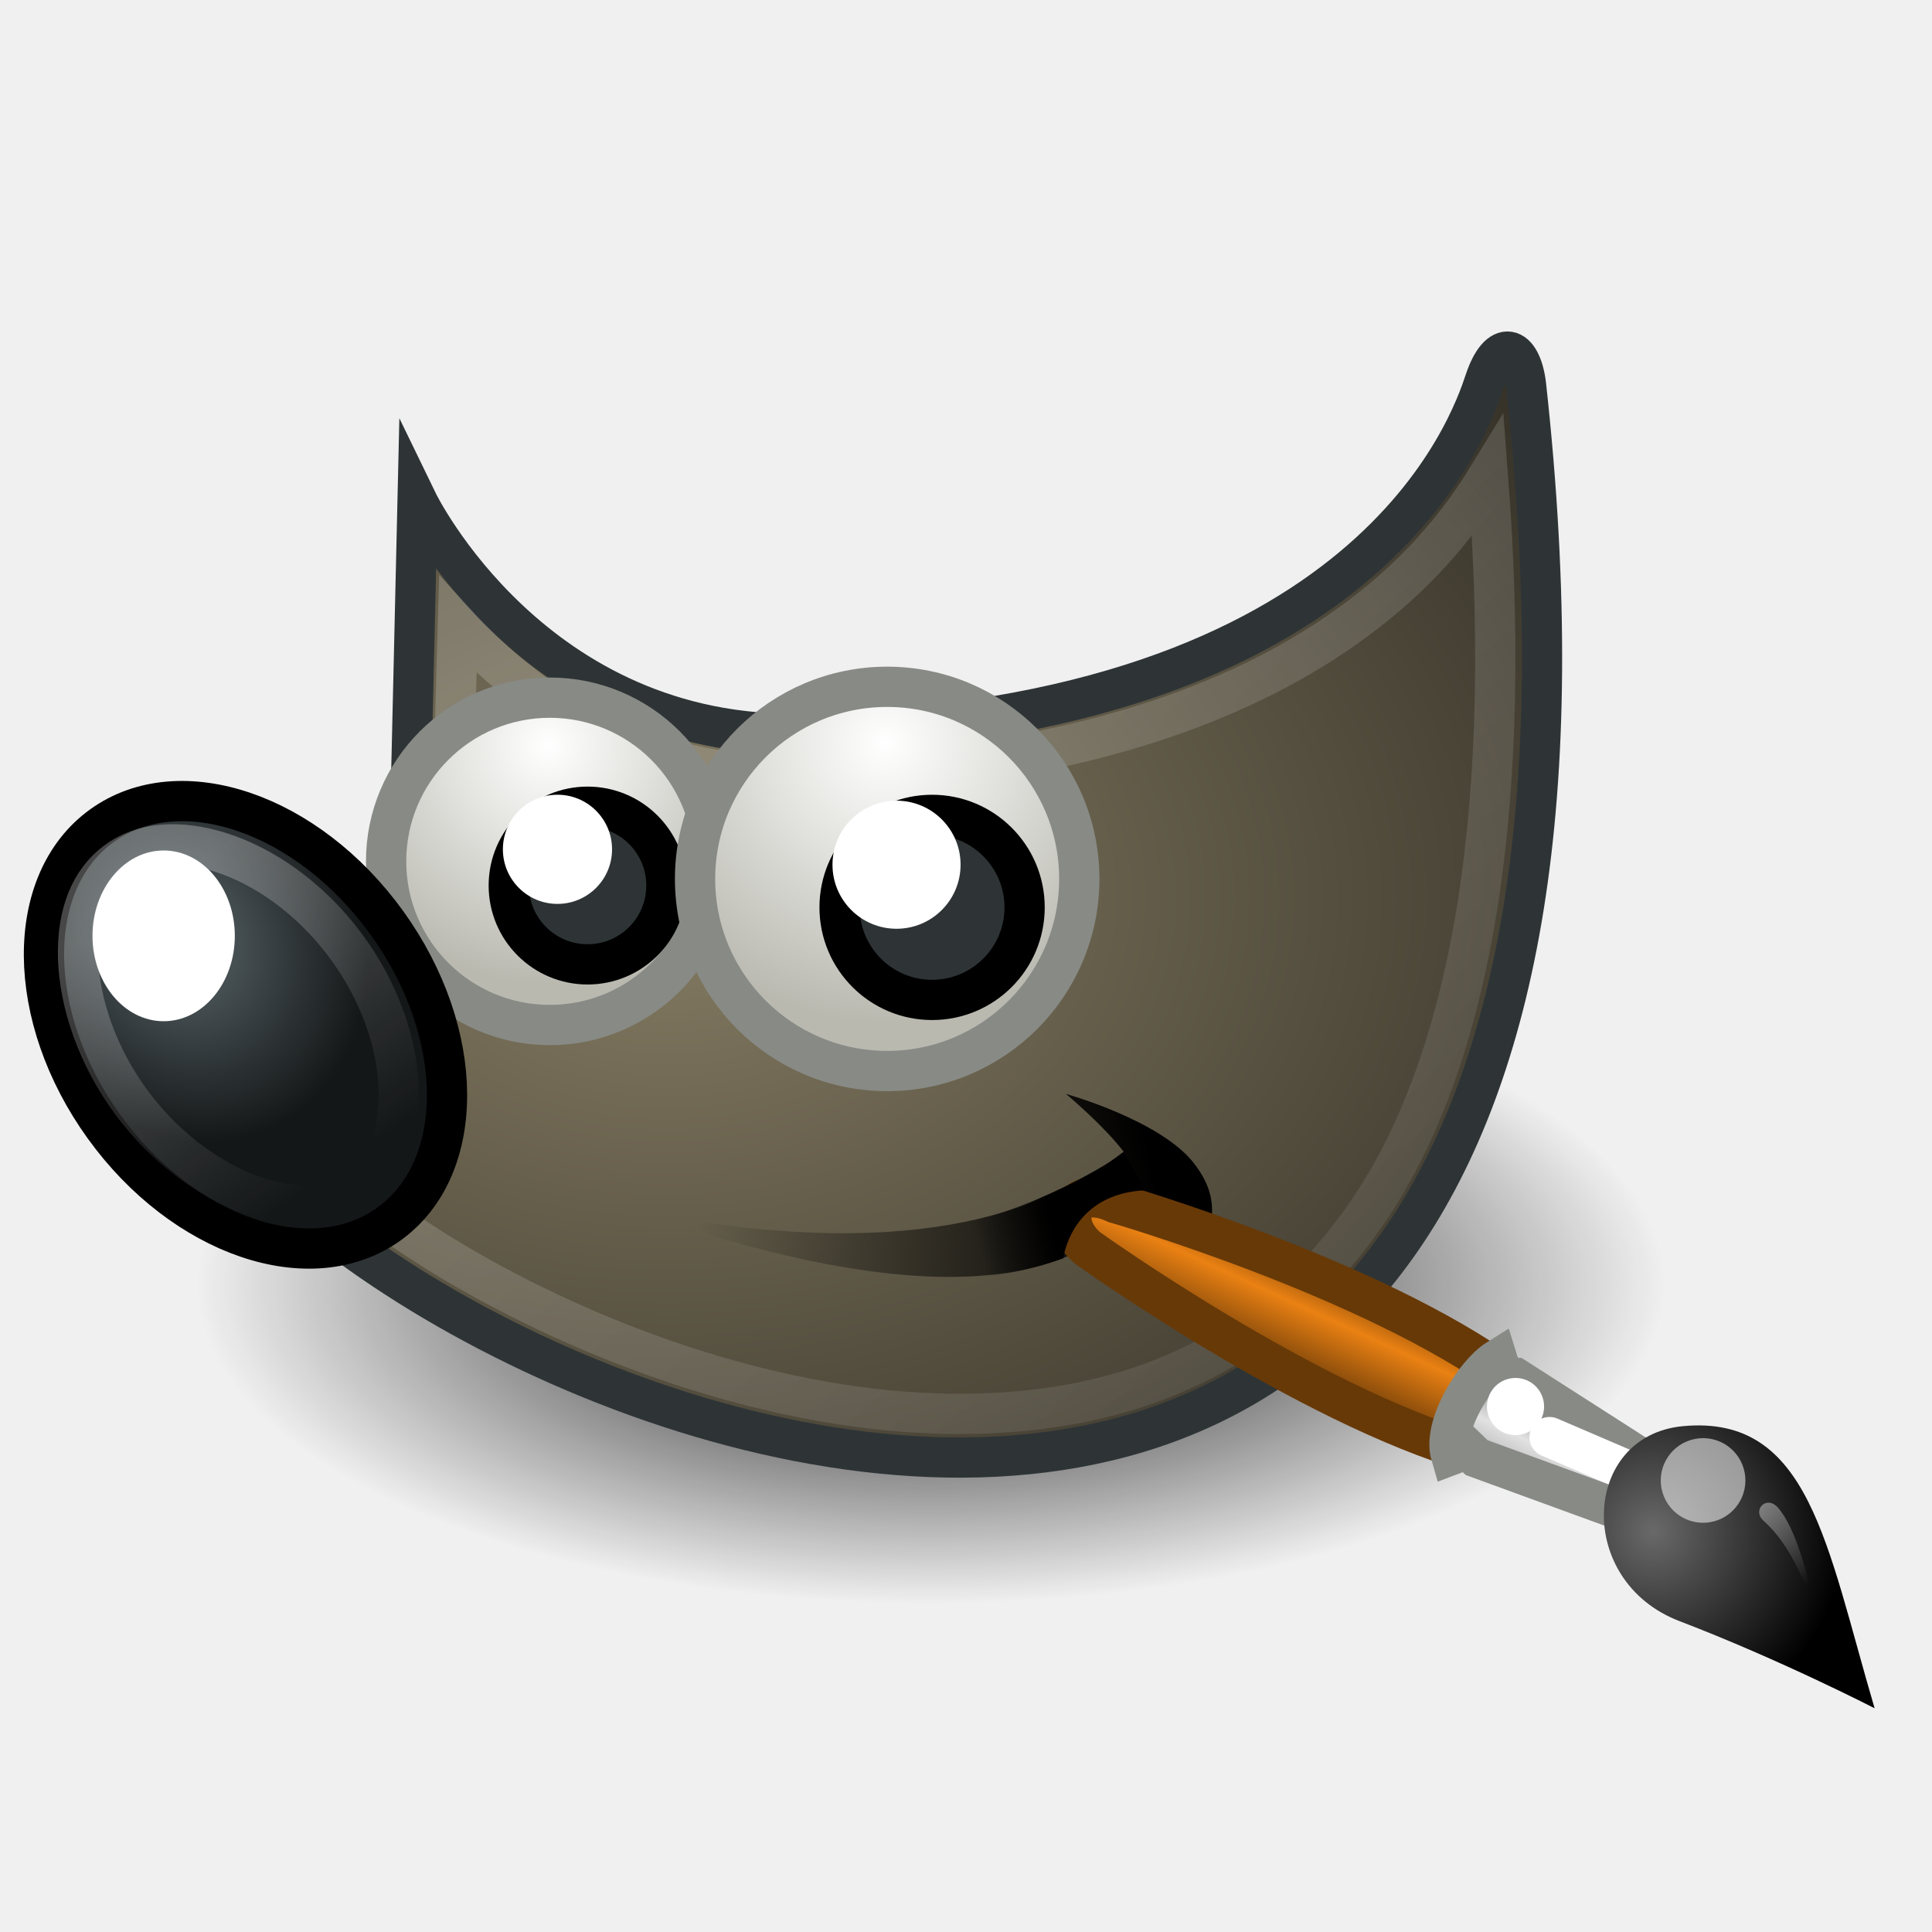
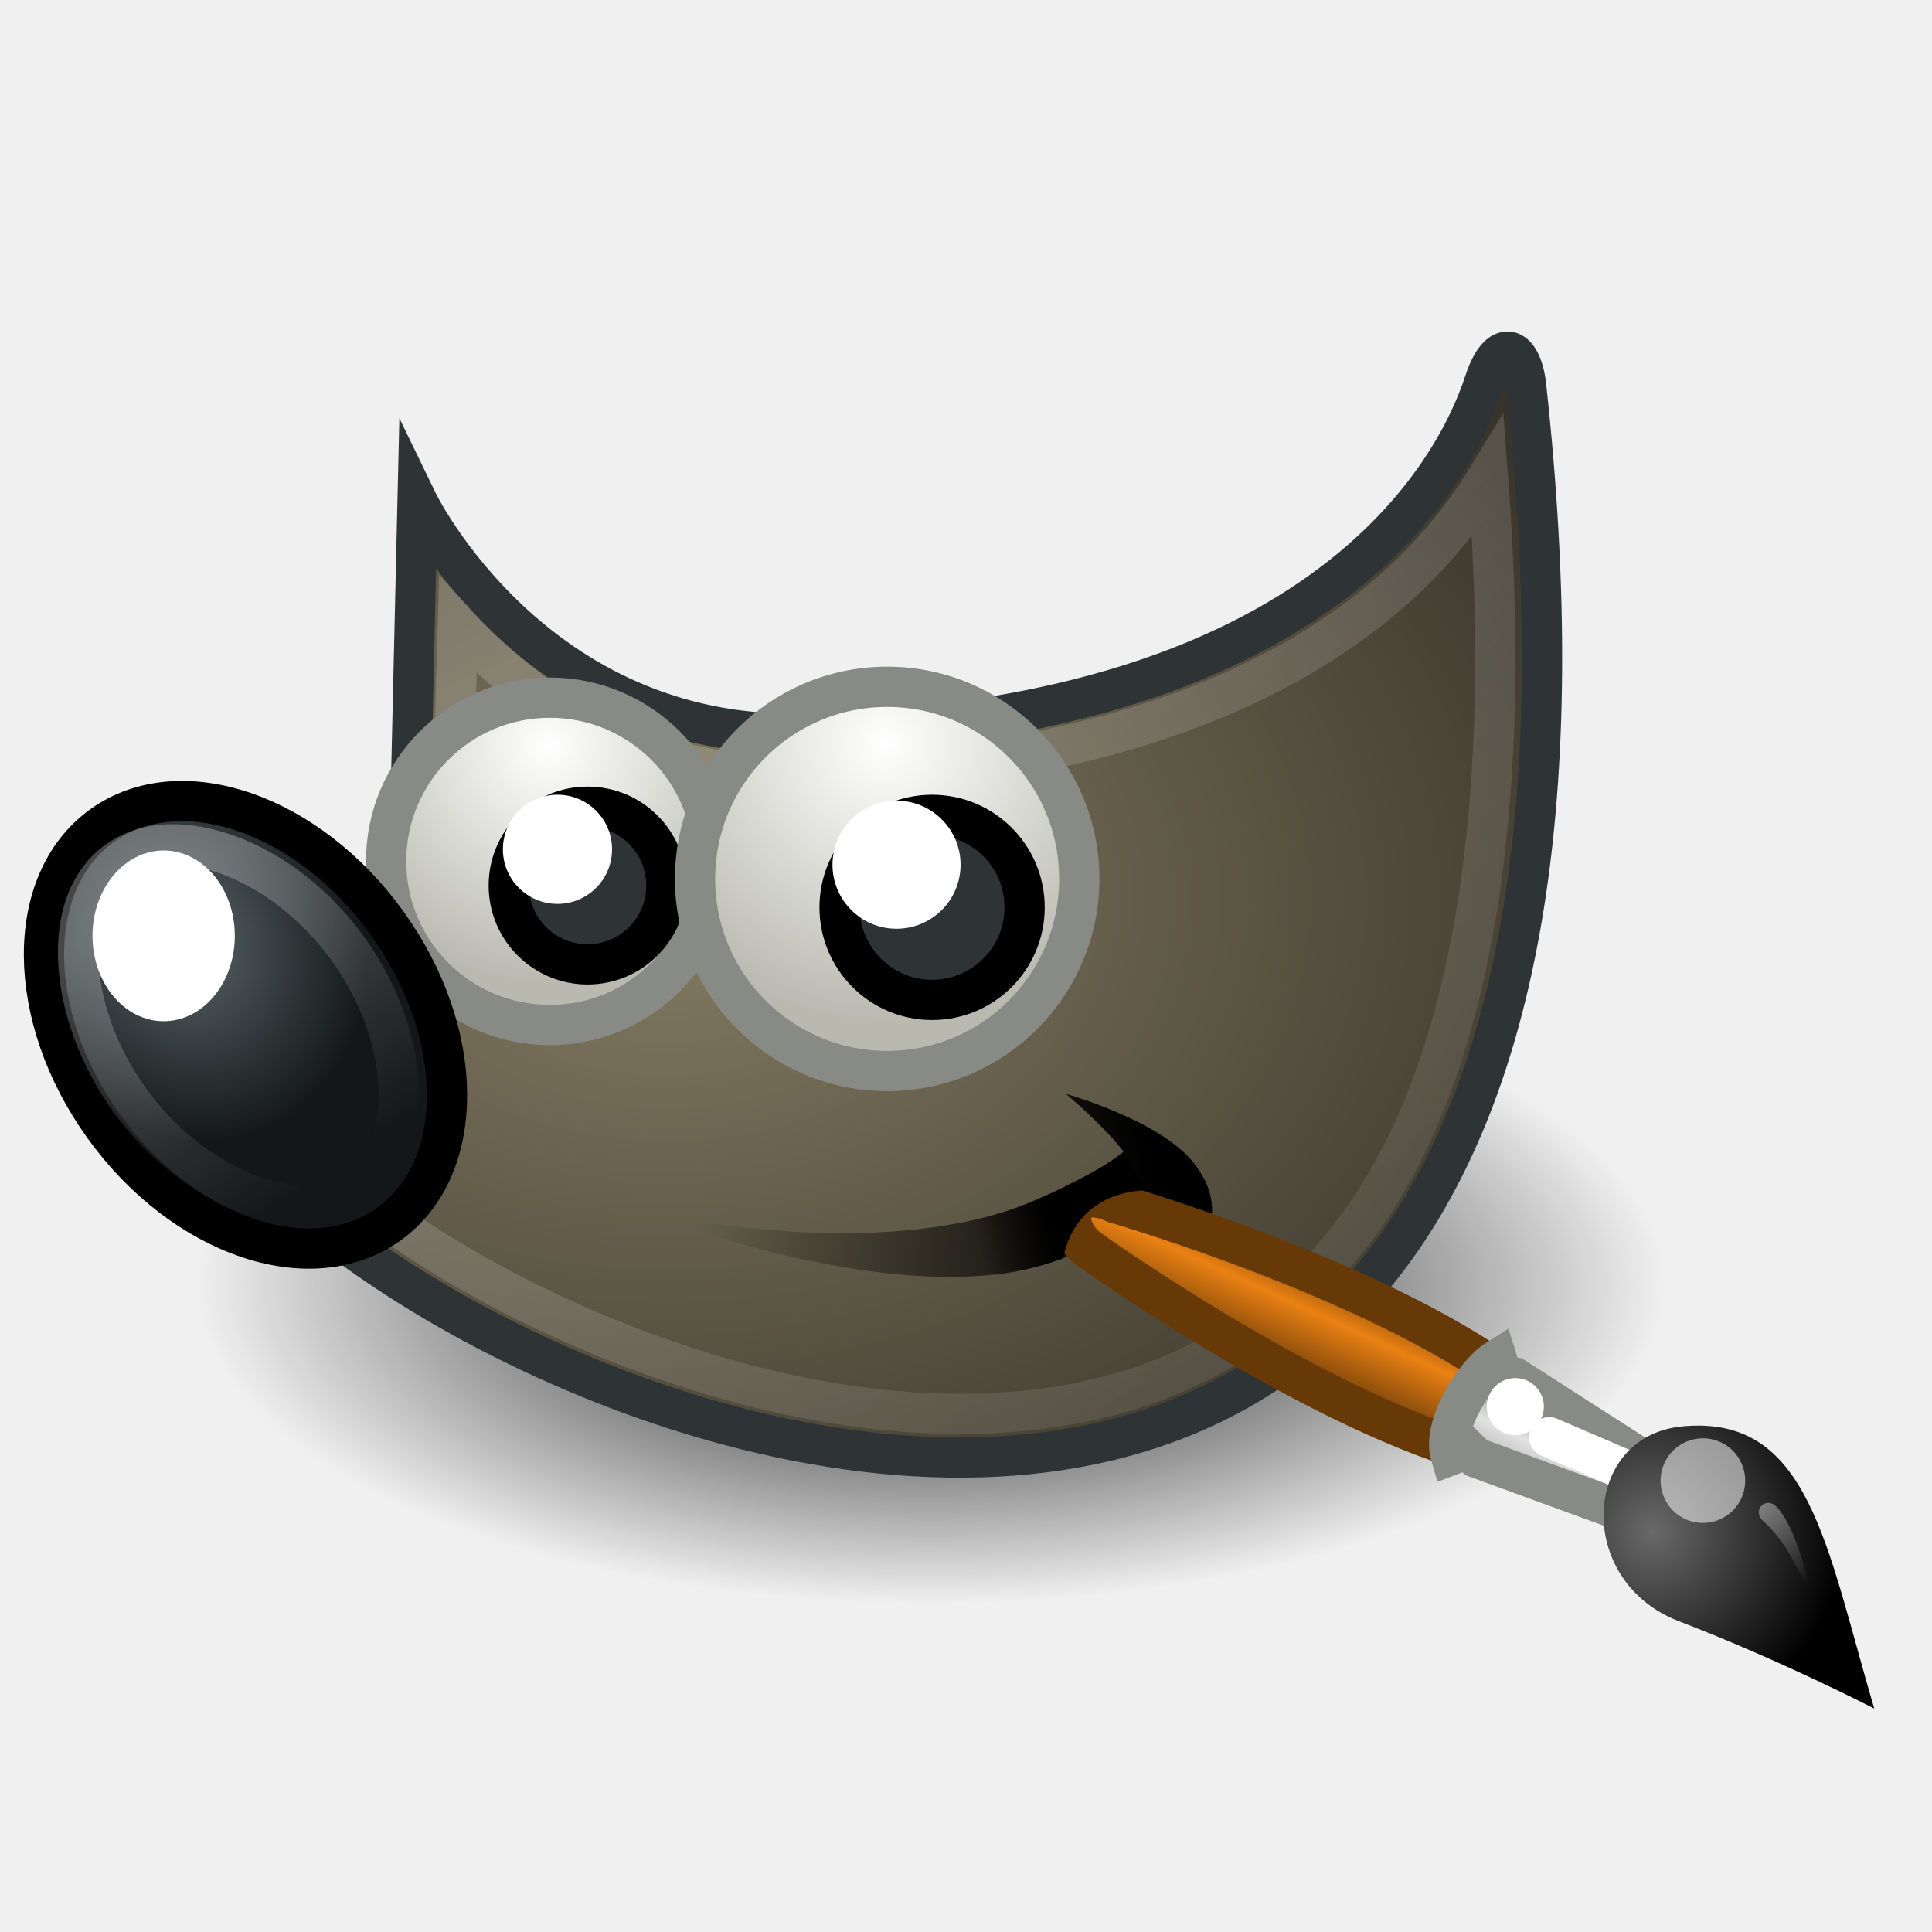
<svg xmlns="http://www.w3.org/2000/svg" xmlns:xlink="http://www.w3.org/1999/xlink" width="316" height="316" viewBox="0 0 48 48">
  <defs>
-     <linearGradient id="i">
+     <linearGradient id="o">
      <stop offset="0" style="stop-color:#5b676b;stop-opacity:1" />
      <stop offset="1" style="stop-color:#141718;stop-opacity:1" />
    </linearGradient>
-     <linearGradient id="j">
+     <linearGradient id="g">
      <stop offset="0" style="stop-color:black;stop-opacity:1" />
      <stop offset="1" style="stop-color:black;stop-opacity:0" />
    </linearGradient>
-     <linearGradient id="h">
+     <linearGradient id="f">
      <stop offset="0" style="stop-color:white;stop-opacity:1" />
      <stop offset="1" style="stop-color:white;stop-opacity:0" />
    </linearGradient>
    <linearGradient id="a">
      <stop offset="0" style="stop-color:white;stop-opacity:1" />
      <stop offset="1" style="stop-color:white;stop-opacity:0" />
    </linearGradient>
-     <linearGradient xlink:href="#a" id="x" x1="13.236" x2="7.752" y1="37.752" y2="42.282" gradientTransform="rotate(27.621 -26.244 -49.44)scale(.852)" gradientUnits="userSpaceOnUse" />
-     <linearGradient id="b">
+     <linearGradient xlink:href="#a" id="B" x1="13.236" x2="7.752" y1="37.752" y2="42.282" gradientTransform="rotate(27.6 -26.244 -49.44)scale(.852)" gradientUnits="userSpaceOnUse" />
+     <linearGradient id="l">
      <stop offset="0" style="stop-color:#696969;stop-opacity:1" />
      <stop offset="1" style="stop-color:black;stop-opacity:1" />
    </linearGradient>
-     <linearGradient id="c">
+     <linearGradient id="b">
      <stop offset="0" style="stop-color:#bdbdbd;stop-opacity:1" />
      <stop offset=".333" style="stop-color:#e2e2e2;stop-opacity:1" />
      <stop offset=".667" style="stop-color:#a3a3a3;stop-opacity:1" />
      <stop offset="1" style="stop-color:#ddd;stop-opacity:1" />
    </linearGradient>
-     <linearGradient xlink:href="#c" id="v" x1="19.395" x2="23.109" y1="30.001" y2="33.439" gradientTransform="translate(-46.407 -1.803)" gradientUnits="userSpaceOnUse" />
+     <linearGradient xlink:href="#b" id="z" x1="19.395" x2="23.109" y1="30.001" y2="33.439" gradientTransform="translate(-46.407 -1.803)" gradientUnits="userSpaceOnUse" />
    <linearGradient id="d">
      <stop offset="0" style="stop-color:#6e3d09;stop-opacity:1" />
      <stop offset=".242" style="stop-color:#ea8113;stop-opacity:1" />
      <stop offset=".621" style="stop-color:#5c3307;stop-opacity:1" />
      <stop offset="1" style="stop-color:#e07c12;stop-opacity:1" />
    </linearGradient>
-     <linearGradient xlink:href="#d" id="u" x1="37.018" x2="27.754" y1="19.24" y2="11.182" gradientTransform="translate(-49.305 1.878)" gradientUnits="userSpaceOnUse" />
-     <linearGradient id="l">
+     <linearGradient xlink:href="#d" id="y" x1="37.018" x2="27.754" y1="19.24" y2="11.182" gradientTransform="translate(-49.305 1.878)" gradientUnits="userSpaceOnUse" />
+     <linearGradient id="p">
      <stop offset="0" style="stop-color:#857c63;stop-opacity:1" />
      <stop offset="1" style="stop-color:#221f19;stop-opacity:1" />
    </linearGradient>
-     <linearGradient id="g">
+     <linearGradient id="n">
      <stop offset="0" style="stop-color:black;stop-opacity:1" />
      <stop offset="1" style="stop-color:black;stop-opacity:0" />
    </linearGradient>
-     <linearGradient id="k">
+     <linearGradient id="i">
      <stop offset="0" style="stop-color:black;stop-opacity:1" />
      <stop offset="1" style="stop-color:black;stop-opacity:0" />
    </linearGradient>
-     <linearGradient id="f">
+     <linearGradient id="m">
      <stop offset="0" style="stop-color:white;stop-opacity:1" />
      <stop offset="1" style="stop-color:#b9b9b0;stop-opacity:1" />
    </linearGradient>
    <linearGradient id="e">
      <stop offset="0" style="stop-color:white;stop-opacity:1" />
      <stop offset="1" style="stop-color:white;stop-opacity:0" />
    </linearGradient>
-     <linearGradient xlink:href="#e" id="s" x1="6.305" x2="5.985" y1="23.362" y2="31.57" gradientUnits="userSpaceOnUse" />
-     <linearGradient xlink:href="#h" id="p" x1="14.969" x2="39.525" y1="19.111" y2="46.986" gradientUnits="userSpaceOnUse" />
-     <linearGradient xlink:href="#j" id="y" x1="26.163" x2="24.329" y1="30.543" y2="30.985" gradientUnits="userSpaceOnUse" />
-     <linearGradient xlink:href="#k" id="o" x1="32.35" x2="21.213" y1="28.083" y2="30.293" gradientTransform="translate(-3.837 .346)" gradientUnits="userSpaceOnUse" />
-     <radialGradient xlink:href="#b" id="w" cx="15.415" cy="35.357" r="7.579" fx="15.415" fy="35.357" gradientTransform="matrix(1.573 0 0 1.533 -55.367 -21.358)" gradientUnits="userSpaceOnUse" />
-     <radialGradient xlink:href="#f" id="t" cx="69.473" cy="19.598" r="3.515" fx="69.473" fy="19.598" gradientTransform="translate(-22.126 -6.242)scale(1.318)" gradientUnits="userSpaceOnUse" />
-     <radialGradient xlink:href="#g" id="m" cx="23" cy="33.938" r="18.25" fx="23" fy="33.938" gradientTransform="matrix(1 0 0 .284 0 24.29)" gradientUnits="userSpaceOnUse" />
-     <radialGradient xlink:href="#i" id="r" cx="6.024" cy="25.271" r="4.831" fx="6.024" fy="25.271" gradientTransform="matrix(.916 .093 -.109 1.07 3.254 -3.03)" gradientUnits="userSpaceOnUse" />
-     <radialGradient xlink:href="#l" id="n" cx="18.558" cy="22.3" r="19.229" fx="18.558" fy="22.3" gradientTransform="matrix(1.773 0 0 1.297 -16.34 -6.616)" gradientUnits="userSpaceOnUse" />
-     <radialGradient xlink:href="#f" id="q" cx="69.473" cy="19.598" r="3.515" fx="69.473" fy="19.598" gradientTransform="translate(-22.126 -6.242)scale(1.318)" gradientUnits="userSpaceOnUse" />
+     <linearGradient xlink:href="#e" id="w" x1="6.305" x2="5.985" y1="23.362" y2="31.57" gradientUnits="userSpaceOnUse" />
+     <linearGradient xlink:href="#f" id="t" x1="14.969" x2="39.525" y1="19.111" y2="46.986" gradientUnits="userSpaceOnUse" />
+     <linearGradient xlink:href="#g" id="C" x1="26.163" x2="24.329" y1="30.543" y2="30.985" gradientUnits="userSpaceOnUse" />
+     <linearGradient xlink:href="#i" id="s" x1="32.35" x2="21.213" y1="28.083" y2="30.293" gradientTransform="translate(-3.837 .346)" gradientUnits="userSpaceOnUse" />
+     <radialGradient xlink:href="#l" id="A" cx="15.415" cy="35.357" r="7.579" fx="15.415" fy="35.357" gradientTransform="matrix(1.573 0 0 1.533 -55.367 -21.358)" gradientUnits="userSpaceOnUse" />
+     <radialGradient xlink:href="#m" id="x" cx="69.473" cy="19.598" r="3.515" fx="69.473" fy="19.598" gradientTransform="translate(-22.126 -6.242)scale(1.318)" gradientUnits="userSpaceOnUse" />
+     <radialGradient xlink:href="#n" id="q" cx="23" cy="33.938" r="18.25" fx="23" fy="33.938" gradientTransform="matrix(1 0 0 .284 0 24.29)" gradientUnits="userSpaceOnUse" />
+     <radialGradient xlink:href="#o" id="v" cx="6.024" cy="25.271" r="4.831" fx="6.024" fy="25.271" gradientTransform="matrix(.916 .093 -.109 1.07 3.254 -3.03)" gradientUnits="userSpaceOnUse" />
+     <radialGradient xlink:href="#p" id="r" cx="18.558" cy="22.3" r="19.229" fx="18.558" fy="22.3" gradientTransform="matrix(1.773 0 0 1.297 -16.34 -6.616)" gradientUnits="userSpaceOnUse" />
+     <radialGradient xlink:href="#m" id="u" cx="69.473" cy="19.598" r="3.515" fx="69.473" fy="19.598" gradientTransform="translate(-22.126 -6.242)scale(1.318)" gradientUnits="userSpaceOnUse" />
  </defs>
-   <path d="M41.25 33.938a18.25 5.188 0 1 1-36.5 0 18.25 5.188 0 1 1 36.5 0" style="color:#000;fill:url(#m);fill-opacity:1;fill-rule:evenodd;stroke:none;stroke-width:1;stroke-linecap:butt;stroke-linejoin:miter;marker:none;marker-start:none;marker-mid:none;marker-end:none;stroke-miterlimit:10;stroke-dasharray:none;stroke-dashoffset:0;stroke-opacity:1;visibility:visible;display:inline;overflow:visible" transform="matrix(1 0 0 1.53 .125 -19.991)" />
-   <path d="M10.374 12.468s2.875 5.928 9.6 5.76c14.092-.353 16.563-7.705 16.917-8.765.353-1.061.894-.9 1.02.08 4.596 41.72-31.897 23.82-33.193 16.713 7.247-2.12 5.48-6.187 5.48-6.187z" style="color:#000;fill:url(#n);fill-opacity:1;fill-rule:evenodd;stroke:#2e3436;stroke-width:1;stroke-linecap:butt;stroke-linejoin:miter;marker:none;marker-start:none;marker-mid:none;marker-end:none;stroke-miterlimit:10;stroke-dasharray:none;stroke-dashoffset:0;stroke-opacity:1;visibility:visible;display:inline;overflow:visible" />
-   <path d="M15.738 30.066c6.739 1.348 10.17.098 12.179-1.453-.53-.685-1.436-1.436-1.436-1.436s2.353.654 3.182 1.724c.826 1.066.306 1.723.09 3.088-.481-1.199-1.38-1.648-1.501-2.124-1.807 2.497-6.307 2.393-12.514.201" style="color:#000;fill:url(#o);fill-opacity:1;fill-rule:evenodd;stroke:none;stroke-width:1;stroke-linecap:butt;stroke-linejoin:miter;marker:none;marker-start:none;marker-mid:none;marker-end:none;stroke-miterlimit:10;stroke-dasharray:none;stroke-dashoffset:0;stroke-opacity:1;visibility:visible;display:inline;overflow:visible" />
-   <path d="M36.969 11.844a12.3 12.3 0 0 1-2.688 3.094C31.65 17.117 27.231 19.1 20 19.28c-4.224.105-6.953-1.934-8.625-3.75L11.25 20c.136.419.415 1.39-.062 2.719-.515 1.429-2.155 2.891-4.97 4 .251.522.496 1.043 1.25 1.781 1.029 1.005 2.458 2.088 4.157 3.063 3.398 1.948 7.802 3.493 11.906 3.562 4.105.07 7.857-1.235 10.438-5 2.378-3.471 3.682-9.348 3-18.281z" style="opacity:.185;color:#000;fill:none;fill-opacity:1;fill-rule:evenodd;stroke:url(#p);stroke-width:1;stroke-linecap:butt;stroke-linejoin:miter;marker:none;marker-start:none;marker-mid:none;marker-end:none;stroke-miterlimit:10;stroke-dasharray:none;stroke-dashoffset:0;stroke-opacity:1;visibility:visible;display:inline;overflow:visible" />
-   <path d="M72.655 21.837a3.182 3.182 0 1 1-6.364 0 3.182 3.182 0 1 1 6.364 0z" style="color:#000;fill:url(#q);fill-opacity:1;fill-rule:evenodd;stroke:#888a85;stroke-width:.783;stroke-linecap:butt;stroke-linejoin:miter;marker:none;marker-start:none;marker-mid:none;marker-end:none;stroke-miterlimit:10;stroke-dasharray:none;stroke-dashoffset:0;stroke-opacity:1;visibility:visible;display:inline;overflow:visible" transform="translate(-75.127 -6.508)scale(1.278)" />
-   <path d="M10.43 27.229a4.331 6.099 0 1 1-8.662 0 4.331 6.099 0 1 1 8.662 0z" style="color:#000;fill:url(#r);fill-opacity:1;fill-rule:evenodd;stroke:#000;stroke-width:1;stroke-linecap:butt;stroke-linejoin:miter;marker:none;marker-start:none;marker-mid:none;marker-end:none;stroke-miterlimit:10;stroke-dasharray:none;stroke-dashoffset:0;stroke-opacity:1;visibility:visible;display:inline;overflow:visible" transform="rotate(-35.808 3.363 26.345)" />
+   <path d="M41.25 33.938a18.25 5.188 0 1 1-36.5 0 18.25 5.188 0 1 1 36.5 0" style="color:#000;fill:url(#q);fill-opacity:1;fill-rule:evenodd;stroke:none;stroke-width:1;stroke-linecap:butt;stroke-linejoin:miter;marker:none;marker-start:none;marker-mid:none;marker-end:none;stroke-miterlimit:10;stroke-dasharray:none;stroke-dashoffset:0;stroke-opacity:1;visibility:visible;display:inline;overflow:visible" transform="matrix(1 0 0 1.53 .125 -19.991)" />
+   <path d="M10.374 12.468s2.875 5.928 9.6 5.76c14.092-.353 16.563-7.705 16.917-8.765.353-1.061.894-.9 1.02.08 4.596 41.72-31.897 23.82-33.193 16.713 7.247-2.12 5.48-6.187 5.48-6.187z" style="color:#000;fill:url(#r);fill-opacity:1;fill-rule:evenodd;stroke:#2e3436;stroke-width:1;stroke-linecap:butt;stroke-linejoin:miter;marker:none;marker-start:none;marker-mid:none;marker-end:none;stroke-miterlimit:10;stroke-dasharray:none;stroke-dashoffset:0;stroke-opacity:1;visibility:visible;display:inline;overflow:visible" />
+   <path d="M15.738 30.066c6.739 1.348 10.17.098 12.179-1.453-.53-.685-1.436-1.436-1.436-1.436s2.353.654 3.182 1.724c.826 1.066.306 1.723.09 3.088-.481-1.199-1.38-1.648-1.501-2.124-1.807 2.497-6.307 2.393-12.514.201" style="color:#000;fill:url(#s);fill-opacity:1;fill-rule:evenodd;stroke:none;stroke-width:1;stroke-linecap:butt;stroke-linejoin:miter;marker:none;marker-start:none;marker-mid:none;marker-end:none;stroke-miterlimit:10;stroke-dasharray:none;stroke-dashoffset:0;stroke-opacity:1;visibility:visible;display:inline;overflow:visible" />
+   <path d="M36.969 11.844a12.3 12.3 0 0 1-2.688 3.094C31.65 17.117 27.231 19.1 20 19.28c-4.224.105-6.953-1.934-8.625-3.75L11.25 20c.136.419.415 1.39-.062 2.719-.515 1.429-2.155 2.891-4.97 4 .251.522.496 1.043 1.25 1.781 1.029 1.005 2.458 2.088 4.157 3.063 3.398 1.948 7.802 3.493 11.906 3.562 4.105.07 7.857-1.235 10.438-5 2.378-3.471 3.682-9.348 3-18.281z" style="opacity:.185;color:#000;fill:none;fill-opacity:1;fill-rule:evenodd;stroke:url(#t);stroke-width:1;stroke-linecap:butt;stroke-linejoin:miter;marker:none;marker-start:none;marker-mid:none;marker-end:none;stroke-miterlimit:10;stroke-dasharray:none;stroke-dashoffset:0;stroke-opacity:1;visibility:visible;display:inline;overflow:visible" />
+   <path d="M72.655 21.837a3.182 3.182 0 1 1-6.364 0 3.182 3.182 0 1 1 6.364 0z" style="color:#000;fill:url(#u);fill-opacity:1;fill-rule:evenodd;stroke:#888a85;stroke-width:.783;stroke-linecap:butt;stroke-linejoin:miter;marker:none;marker-start:none;marker-mid:none;marker-end:none;stroke-miterlimit:10;stroke-dasharray:none;stroke-dashoffset:0;stroke-opacity:1;visibility:visible;display:inline;overflow:visible" transform="translate(-75.127 -6.508)scale(1.278)" />
+   <path d="M10.43 27.229a4.331 6.099 0 1 1-8.662 0 4.331 6.099 0 1 1 8.662 0z" style="color:#000;fill:url(#v);fill-opacity:1;fill-rule:evenodd;stroke:#000;stroke-width:1;stroke-linecap:butt;stroke-linejoin:miter;marker:none;marker-start:none;marker-mid:none;marker-end:none;stroke-miterlimit:10;stroke-dasharray:none;stroke-dashoffset:0;stroke-opacity:1;visibility:visible;display:inline;overflow:visible" transform="rotate(-35.8 3.363 26.345)" />
  <path d="M24.042 21.837a2.298 2.298 0 1 1-4.597 0 2.298 2.298 0 1 1 4.597 0z" style="color:#000;fill:#2e3436;fill-opacity:1;fill-rule:evenodd;stroke:#000;stroke-width:1.174;stroke-linecap:butt;stroke-linejoin:miter;marker:none;marker-start:none;marker-mid:none;marker-end:none;stroke-miterlimit:10;stroke-dasharray:none;stroke-dashoffset:0;stroke-opacity:1;visibility:visible;display:inline;overflow:visible" transform="translate(-3.927 3.396)scale(.852)" />
-   <path d="M6.094 22.156c-.798 0-1.553.446-2.188 1.344-.634.898-1.094 2.234-1.094 3.719s.46 2.82 1.094 3.718 1.39 1.344 2.188 1.344 1.577-.476 2.218-1.375c.642-.898 1.094-2.206 1.094-3.687 0-1.482-.452-2.79-1.094-3.688-.641-.898-1.42-1.375-2.218-1.375z" style="opacity:.281;color:#000;fill:none;fill-opacity:1;fill-rule:evenodd;stroke:url(#s);stroke-width:1;stroke-linecap:butt;stroke-linejoin:miter;marker:none;marker-start:none;marker-mid:none;marker-end:none;stroke-miterlimit:10;stroke-dasharray:none;stroke-dashoffset:0;stroke-opacity:1;visibility:visible;display:inline;overflow:visible" transform="rotate(-36.833 3.366 26.6)" />
+   <path d="M6.094 22.156c-.798 0-1.553.446-2.188 1.344-.634.898-1.094 2.234-1.094 3.719s.46 2.82 1.094 3.718 1.39 1.344 2.188 1.344 1.577-.476 2.218-1.375c.642-.898 1.094-2.206 1.094-3.687 0-1.482-.452-2.79-1.094-3.688-.641-.898-1.42-1.375-2.218-1.375z" style="opacity:.281;color:#000;fill:none;fill-opacity:1;fill-rule:evenodd;stroke:url(#w);stroke-width:1;stroke-linecap:butt;stroke-linejoin:miter;marker:none;marker-start:none;marker-mid:none;marker-end:none;stroke-miterlimit:10;stroke-dasharray:none;stroke-dashoffset:0;stroke-opacity:1;visibility:visible;display:inline;overflow:visible" transform="rotate(-36.8 3.366 26.6)" />
  <path d="M5.834 23.251a1.768 2.121 0 1 1-3.536 0 1.768 2.121 0 1 1 3.536 0" style="color:#000;fill:#fff;fill-opacity:1;fill-rule:evenodd;stroke:none;stroke-width:1;stroke-linecap:butt;stroke-linejoin:miter;marker:none;marker-start:none;marker-mid:none;marker-end:none;stroke-miterlimit:10;stroke-dasharray:none;stroke-dashoffset:0;stroke-opacity:1;visibility:visible;display:inline;overflow:visible" />
  <path d="M23.158 20.953a1.768 1.768 0 1 1-3.536 0 1.768 1.768 0 1 1 3.536 0" style="color:#000;fill:#fff;fill-opacity:1;fill-rule:evenodd;stroke:none;stroke-width:1;stroke-linecap:butt;stroke-linejoin:miter;marker:none;marker-start:none;marker-mid:none;marker-end:none;stroke-miterlimit:10;stroke-dasharray:none;stroke-dashoffset:0;stroke-opacity:1;visibility:visible;display:inline;overflow:visible" transform="translate(-2.556 5.03)scale(.767)" />
-   <path d="M72.655 21.837a3.182 3.182 0 1 1-6.364 0 3.182 3.182 0 1 1 6.364 0z" style="color:#000;fill:url(#t);fill-opacity:1;fill-rule:evenodd;stroke:#888a85;stroke-width:.667;stroke-linecap:butt;stroke-linejoin:miter;marker:none;marker-start:none;marker-mid:none;marker-end:none;stroke-miterlimit:10;stroke-dasharray:none;stroke-dashoffset:0;stroke-opacity:1;visibility:visible;display:inline;overflow:visible" transform="matrix(1.5 0 0 1.5 -82.168 -10.919)" />
+   <path d="M72.655 21.837a3.182 3.182 0 1 1-6.364 0 3.182 3.182 0 1 1 6.364 0z" style="color:#000;fill:url(#x);fill-opacity:1;fill-rule:evenodd;stroke:#888a85;stroke-width:.667;stroke-linecap:butt;stroke-linejoin:miter;marker:none;marker-start:none;marker-mid:none;marker-end:none;stroke-miterlimit:10;stroke-dasharray:none;stroke-dashoffset:0;stroke-opacity:1;visibility:visible;display:inline;overflow:visible" transform="matrix(1.5 0 0 1.5 -82.168 -10.919)" />
  <path d="M24.042 21.837a2.298 2.298 0 1 1-4.597 0 2.298 2.298 0 1 1 4.597 0z" style="color:#000;fill:#2e3436;fill-opacity:1;fill-rule:evenodd;stroke:#000;stroke-width:1;stroke-linecap:butt;stroke-linejoin:miter;marker:none;marker-start:none;marker-mid:none;marker-end:none;stroke-miterlimit:10;stroke-dasharray:none;stroke-dashoffset:0;stroke-opacity:1;visibility:visible;display:inline;overflow:visible" transform="translate(1.414 .707)" />
  <path d="M23.158 20.953a1.768 1.768 0 1 1-3.536 0 1.768 1.768 0 1 1 3.536 0" style="color:#000;fill:#fff;fill-opacity:1;fill-rule:evenodd;stroke:none;stroke-width:1;stroke-linecap:butt;stroke-linejoin:miter;marker:none;marker-start:none;marker-mid:none;marker-end:none;stroke-miterlimit:10;stroke-dasharray:none;stroke-dashoffset:0;stroke-opacity:1;visibility:visible;display:inline;overflow:visible" transform="matrix(.9 0 0 .9 3.023 2.626)" />
-   <path d="m-23.364 23.568 3.71 3.47c8.347-6.381 17.094-20.1 17.094-20.1 1.976-2.242-.117-3.75-2.165-2.398 0 0-12.97 10.115-18.64 19.028z" style="opacity:1;color:#000;fill:url(#u);fill-opacity:1;fill-rule:nonzero;stroke:#673907;stroke-width:2.46;stroke-linecap:round;stroke-linejoin:miter;marker:none;marker-start:none;marker-mid:none;marker-end:none;stroke-miterlimit:4;stroke-dasharray:none;stroke-dashoffset:0;stroke-opacity:1;visibility:visible;display:inline;overflow:visible" transform="rotate(253.585 23.46 5.603)scale(.406)" />
-   <path d="m-30.45 32.814 2.247 1.934 8.492-7.367.275-.706 1.095-.018c-.438-1.562-2.942-4.383-4.817-4.383l.082 1.09-.67.38z" style="opacity:1;color:#000;fill:url(#v);fill-opacity:1;fill-rule:nonzero;stroke:#888a85;stroke-width:2.46;stroke-linecap:round;stroke-linejoin:miter;marker:none;marker-start:none;marker-mid:none;marker-end:none;stroke-miterlimit:4;stroke-dasharray:none;stroke-dashoffset:0;stroke-opacity:1;visibility:visible;display:inline;overflow:visible" transform="rotate(253.585 23.46 5.603)scale(.406)" />
-   <path d="m-23.801 28.377-4.365 5.266" style="opacity:1;color:#000;fill:none;fill-opacity:1;fill-rule:nonzero;stroke:#fff;stroke-width:2.46;stroke-linecap:round;stroke-linejoin:round;marker:none;marker-start:none;marker-mid:none;marker-end:none;stroke-miterlimit:4;stroke-dasharray:none;stroke-dashoffset:0;stroke-opacity:1;visibility:visible;display:inline;overflow:visible" transform="rotate(253.585 23.46 5.603)scale(.406)" />
-   <path d="M-45.341 42.77c10.444 0 18.37 1.244 19.87-6.355 1.21-6.123-7.21-9.057-11.382-3.59-4.02 5.265-8.488 9.945-8.488 9.945" style="opacity:1;color:#000;fill:url(#w);fill-opacity:1;fill-rule:nonzero;stroke:none;stroke-width:.2;stroke-linecap:round;stroke-linejoin:miter;marker:none;marker-start:none;marker-mid:none;marker-end:none;stroke-miterlimit:4;stroke-dasharray:none;stroke-dashoffset:0;stroke-opacity:1;visibility:visible;display:inline;overflow:visible" transform="rotate(253.585 23.46 5.603)scale(.406)" />
-   <path d="M8.875 37.75a1.25 1.25 0 1 1-2.5 0 1.25 1.25 0 1 1 2.5 0" style="opacity:.528;color:#000;fill:#fff;fill-opacity:1;fill-rule:nonzero;stroke:none;stroke-width:1;stroke-linecap:round;stroke-linejoin:miter;marker:none;marker-start:none;marker-mid:none;marker-end:none;stroke-miterlimit:4;stroke-dasharray:none;stroke-dashoffset:0;stroke-opacity:1;visibility:visible;display:inline;overflow:visible" transform="rotate(253.585 26.245 20.84)scale(.841)" />
-   <path d="M8.875 37.75a1.25 1.25 0 1 1-2.5 0 1.25 1.25 0 1 1 2.5 0" style="opacity:1;color:#000;fill:#fff;fill-opacity:1;fill-rule:nonzero;stroke:none;stroke-width:1;stroke-linecap:round;stroke-linejoin:miter;marker:none;marker-start:none;marker-mid:none;marker-end:none;stroke-miterlimit:4;stroke-dasharray:none;stroke-dashoffset:0;stroke-opacity:1;visibility:visible;display:inline;overflow:visible" transform="rotate(253.585 26.041 15.733)scale(.568)" />
-   <path d="M-38.544 40.91s3.722.094 6.117-1.413c.847-.533 1.516.65.494 1.088-2.208.944-6.61.324-6.61.324" style="opacity:.428;color:#000;fill:url(#x);fill-opacity:1;fill-rule:nonzero;stroke:none;stroke-width:1;stroke-linecap:round;stroke-linejoin:miter;marker:none;marker-start:none;marker-mid:none;marker-end:none;stroke-miterlimit:4;stroke-dasharray:none;stroke-dashoffset:0;stroke-opacity:1;visibility:visible;display:inline;overflow:visible" transform="rotate(253.585 23.46 5.603)scale(.406)" />
-   <path d="M23.003 31.737c1.497.143 2.85-.273 3.412-.475.098-.555.537-1.62 2.046-1.691l-.53-.928s-1.967 1.348-4.066 1.746z" style="color:#000;fill:url(#y);fill-opacity:1;fill-rule:evenodd;stroke:none;stroke-width:1;stroke-linecap:butt;stroke-linejoin:miter;marker:none;marker-start:none;marker-mid:none;marker-end:none;stroke-miterlimit:10;stroke-dasharray:none;stroke-dashoffset:0;stroke-opacity:1;visibility:visible;display:inline;overflow:visible" />
+   <path d="m-23.364 23.568 3.71 3.47c8.347-6.381 17.094-20.1 17.094-20.1 1.976-2.242-.117-3.75-2.165-2.398 0 0-12.97 10.115-18.64 19.028z" style="opacity:1;color:#000;fill:url(#y);fill-opacity:1;fill-rule:nonzero;stroke:#673907;stroke-width:2.46;stroke-linecap:round;stroke-linejoin:miter;marker:none;marker-start:none;marker-mid:none;marker-end:none;stroke-miterlimit:4;stroke-dasharray:none;stroke-dashoffset:0;stroke-opacity:1;visibility:visible;display:inline;overflow:visible" transform="rotate(253.6 23.46 5.603)scale(.406)" />
+   <path d="m-30.45 32.814 2.247 1.934 8.492-7.367.275-.706 1.095-.018c-.438-1.562-2.942-4.383-4.817-4.383l.082 1.09-.67.38z" style="opacity:1;color:#000;fill:url(#z);fill-opacity:1;fill-rule:nonzero;stroke:#888a85;stroke-width:2.46;stroke-linecap:round;stroke-linejoin:miter;marker:none;marker-start:none;marker-mid:none;marker-end:none;stroke-miterlimit:4;stroke-dasharray:none;stroke-dashoffset:0;stroke-opacity:1;visibility:visible;display:inline;overflow:visible" transform="rotate(253.6 23.46 5.603)scale(.406)" />
+   <path d="m-23.801 28.377-4.365 5.266" style="opacity:1;color:#000;fill:none;fill-opacity:1;fill-rule:nonzero;stroke:#fff;stroke-width:2.46;stroke-linecap:round;stroke-linejoin:round;marker:none;marker-start:none;marker-mid:none;marker-end:none;stroke-miterlimit:4;stroke-dasharray:none;stroke-dashoffset:0;stroke-opacity:1;visibility:visible;display:inline;overflow:visible" transform="rotate(253.6 23.46 5.603)scale(.406)" />
+   <path d="M-45.341 42.77c10.444 0 18.37 1.244 19.87-6.355 1.21-6.123-7.21-9.057-11.382-3.59-4.02 5.265-8.488 9.945-8.488 9.945" style="opacity:1;color:#000;fill:url(#A);fill-opacity:1;fill-rule:nonzero;stroke:none;stroke-width:.2;stroke-linecap:round;stroke-linejoin:miter;marker:none;marker-start:none;marker-mid:none;marker-end:none;stroke-miterlimit:4;stroke-dasharray:none;stroke-dashoffset:0;stroke-opacity:1;visibility:visible;display:inline;overflow:visible" transform="rotate(253.6 23.46 5.603)scale(.406)" />
+   <path d="M8.875 37.75a1.25 1.25 0 1 1-2.5 0 1.25 1.25 0 1 1 2.5 0" style="opacity:.528;color:#000;fill:#fff;fill-opacity:1;fill-rule:nonzero;stroke:none;stroke-width:1;stroke-linecap:round;stroke-linejoin:miter;marker:none;marker-start:none;marker-mid:none;marker-end:none;stroke-miterlimit:4;stroke-dasharray:none;stroke-dashoffset:0;stroke-opacity:1;visibility:visible;display:inline;overflow:visible" transform="rotate(253.6 26.245 20.84)scale(.841)" />
+   <path d="M8.875 37.75a1.25 1.25 0 1 1-2.5 0 1.25 1.25 0 1 1 2.5 0" style="opacity:1;color:#000;fill:#fff;fill-opacity:1;fill-rule:nonzero;stroke:none;stroke-width:1;stroke-linecap:round;stroke-linejoin:miter;marker:none;marker-start:none;marker-mid:none;marker-end:none;stroke-miterlimit:4;stroke-dasharray:none;stroke-dashoffset:0;stroke-opacity:1;visibility:visible;display:inline;overflow:visible" transform="rotate(253.6 26.041 15.733)scale(.568)" />
+   <path d="M-38.544 40.91s3.722.094 6.117-1.413c.847-.533 1.516.65.494 1.088-2.208.944-6.61.324-6.61.324" style="opacity:.428;color:#000;fill:url(#B);fill-opacity:1;fill-rule:nonzero;stroke:none;stroke-width:1;stroke-linecap:round;stroke-linejoin:miter;marker:none;marker-start:none;marker-mid:none;marker-end:none;stroke-miterlimit:4;stroke-dasharray:none;stroke-dashoffset:0;stroke-opacity:1;visibility:visible;display:inline;overflow:visible" transform="rotate(253.6 23.46 5.603)scale(.406)" />
+   <path d="M23.003 31.737c1.497.143 2.85-.273 3.412-.475.098-.555.537-1.62 2.046-1.691l-.53-.928s-1.967 1.348-4.066 1.746z" style="color:#000;fill:url(#C);fill-opacity:1;fill-rule:evenodd;stroke:none;stroke-width:1;stroke-linecap:butt;stroke-linejoin:miter;marker:none;marker-start:none;marker-mid:none;marker-end:none;stroke-miterlimit:10;stroke-dasharray:none;stroke-dashoffset:0;stroke-opacity:1;visibility:visible;display:inline;overflow:visible" />
</svg>
